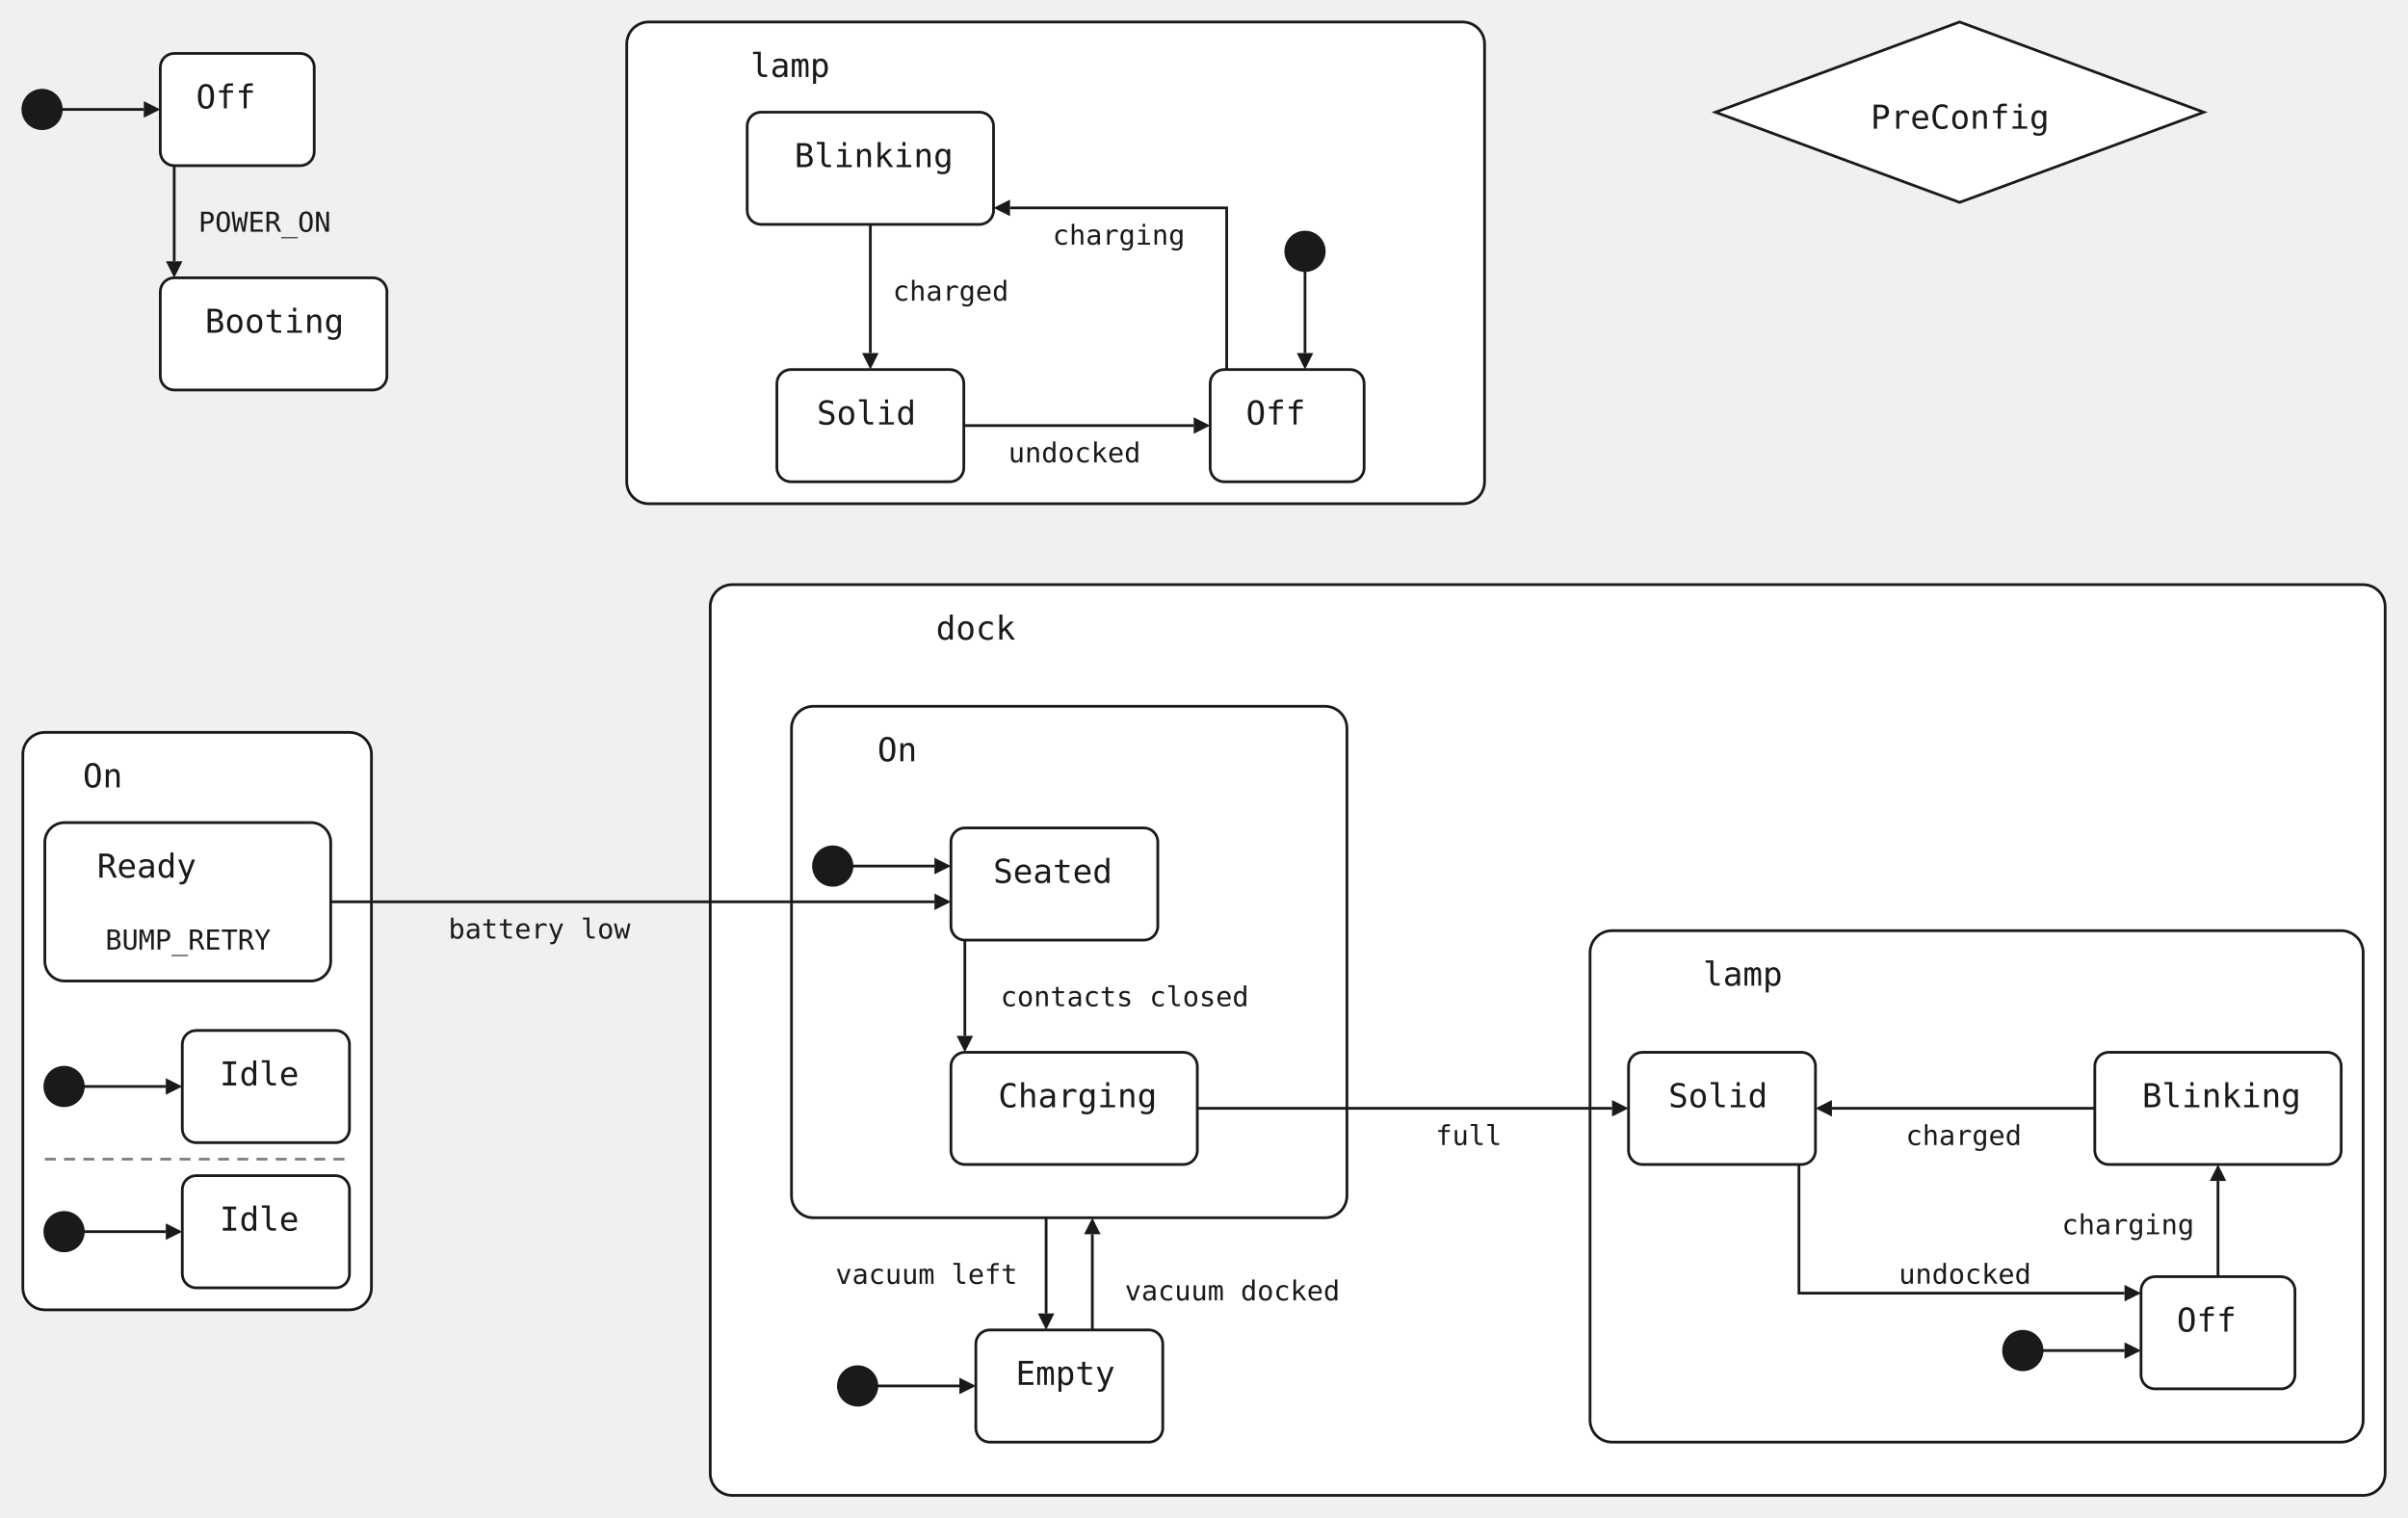
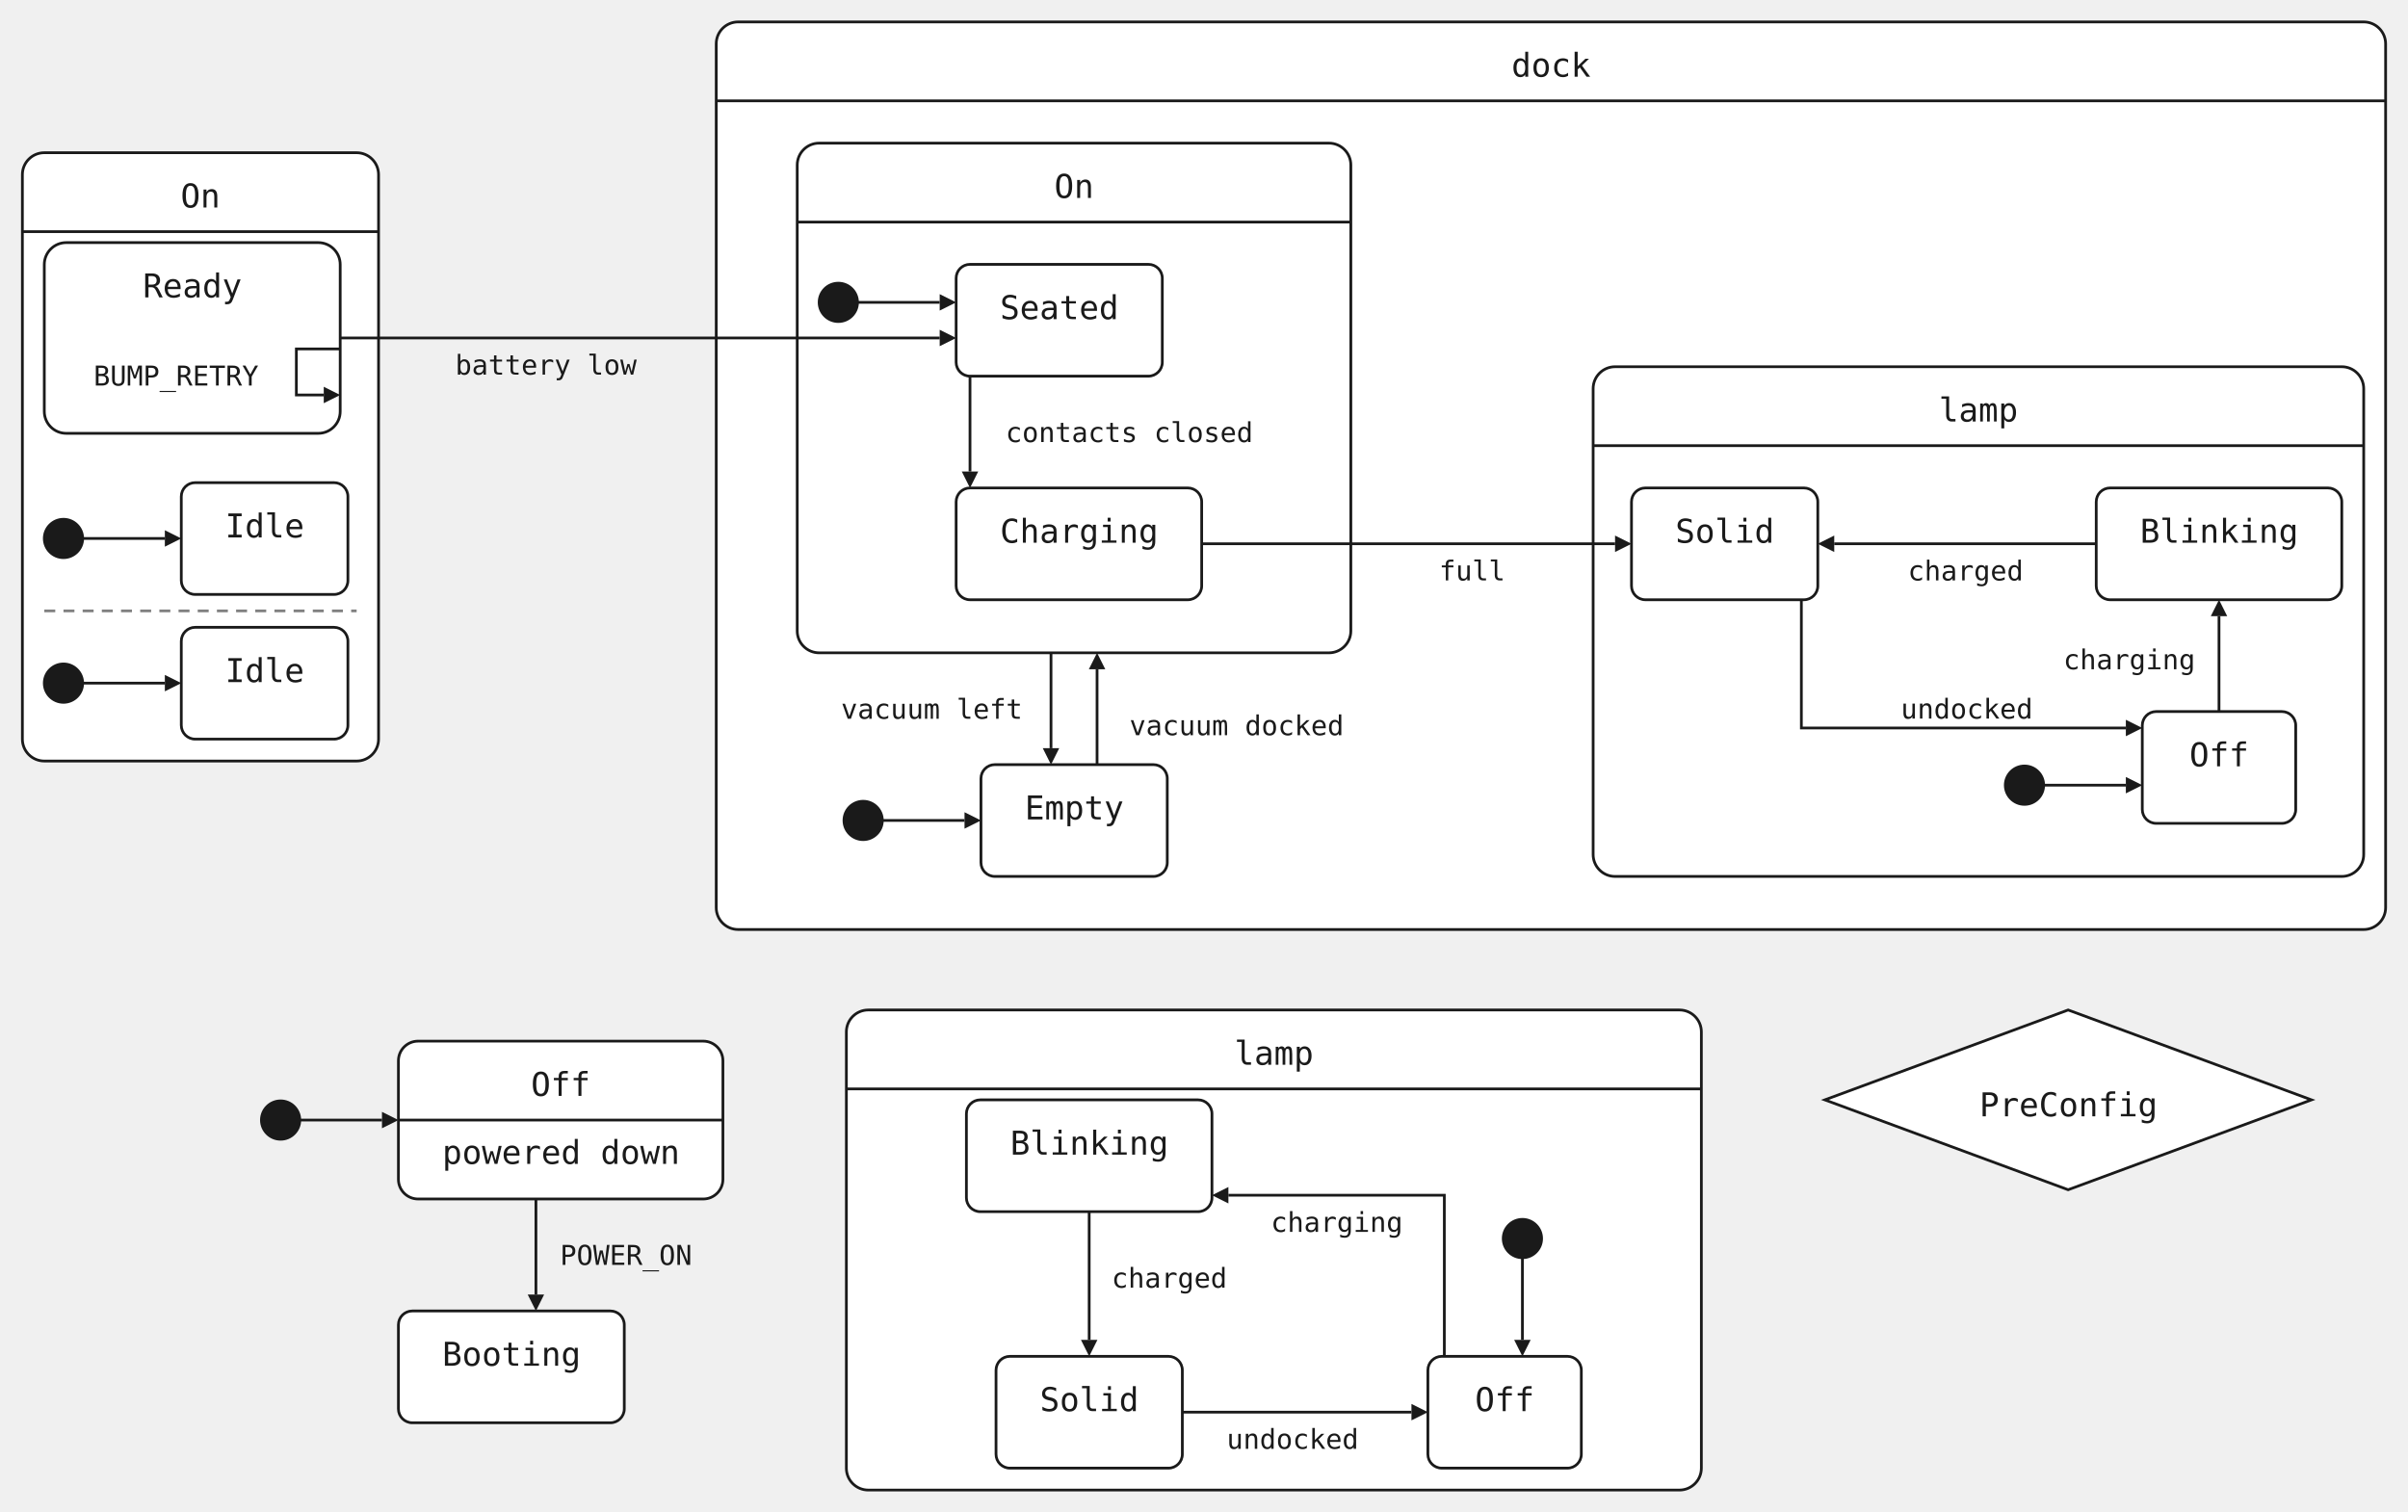
- <svg xmlns="http://www.w3.org/2000/svg" width="876" height="552" viewBox="-128 -128 14006 8832">
+ <svg xmlns="http://www.w3.org/2000/svg" width="879" height="552" viewBox="-128 55 14057 8831">
  <style>text { font-family: "JetBrains Mono", monospace; font-kerning: none; }</style>
-   <rect x="4001" y="3275" width="9749" height="5301" rx="128" fill="#ffffff" stroke="#1a1a1a" stroke-width="16" class="scav-state scav-id-0" />
-   <rect x="3515" y="0" width="4993" height="2804" rx="128" fill="#ffffff" stroke="#1a1a1a" stroke-width="16" class="scav-state scav-id-1" />
-   <rect x="800" y="183" width="896" height="653" rx="81" fill="#ffffff" stroke="#1a1a1a" stroke-width="16" class="scav-state scav-id-2" />
-   <rect x="800" y="1489" width="1319" height="653" rx="81" fill="#ffffff" stroke="#1a1a1a" stroke-width="16" class="scav-state scav-id-3" />
-   <rect x="0" y="4135" width="2029" height="3361" rx="128" fill="#ffffff" stroke="#1a1a1a" stroke-width="16" class="scav-state scav-id-5" />
-   <rect x="928" y="5870" width="973" height="653" rx="81" fill="#ffffff" stroke="#1a1a1a" stroke-width="16" class="scav-state scav-id-6" />
-   <rect x="128" y="4660" width="1664" height="922" rx="115" fill="#ffffff" stroke="#1a1a1a" stroke-width="16" class="scav-state scav-id-7" />
-   <rect x="928" y="6715" width="973" height="653" rx="81" fill="#ffffff" stroke="#1a1a1a" stroke-width="16" class="scav-state scav-id-8" />
-   <rect x="9122" y="5289" width="4500" height="2977" rx="128" fill="#ffffff" stroke="#1a1a1a" stroke-width="16" class="scav-state scav-id-9" />
-   <rect x="5547" y="7613" width="1088" height="653" rx="81" fill="#ffffff" stroke="#1a1a1a" stroke-width="16" class="scav-state scav-id-10" />
-   <rect x="4474" y="3983" width="3233" height="2977" rx="128" fill="#ffffff" stroke="#1a1a1a" stroke-width="16" class="scav-state scav-id-11" />
-   <rect x="5402" y="4691" width="1204" height="653" rx="81" fill="#ffffff" stroke="#1a1a1a" stroke-width="16" class="scav-state scav-id-12" />
-   <rect x="5402" y="5997" width="1434" height="653" rx="81" fill="#ffffff" stroke="#1a1a1a" stroke-width="16" class="scav-state scav-id-13" />
-   <rect x="6911" y="2023" width="896" height="653" rx="81" fill="#ffffff" stroke="#1a1a1a" stroke-width="16" class="scav-state scav-id-14" />
-   <rect x="4216" y="525" width="1434" height="653" rx="81" fill="#ffffff" stroke="#1a1a1a" stroke-width="16" class="scav-state scav-id-15" />
-   <rect x="4389" y="2023" width="1088" height="653" rx="81" fill="#ffffff" stroke="#1a1a1a" stroke-width="16" class="scav-state scav-id-16" />
-   <rect x="12329" y="7303" width="896" height="653" rx="81" fill="#ffffff" stroke="#1a1a1a" stroke-width="16" class="scav-state scav-id-17" />
-   <rect x="12060" y="5997" width="1434" height="653" rx="81" fill="#ffffff" stroke="#1a1a1a" stroke-width="16" class="scav-state scav-id-18" />
-   <rect x="9346" y="5997" width="1088" height="653" rx="81" fill="#ffffff" stroke="#1a1a1a" stroke-width="16" class="scav-state scav-id-19" />
-   <line x1="128" y1="6619" x2="1901" y2="6619" fill="none" stroke="#808080" stroke-width="16" stroke-dasharray="64,48" class="scav-sub scav-id-2" />
-   <polyline points="224,509 704,509" fill="none" stroke="#1a1a1a" stroke-width="16" class="scav-trans scav-id-0" />
-   <polyline points="881,836 881,1393" fill="none" stroke="#1a1a1a" stroke-width="16" class="scav-trans scav-id-1" />
-   <polyline points="352,6196 832,6196" fill="none" stroke="#1a1a1a" stroke-width="16" class="scav-trans scav-id-2" />
-   <polyline points="1792,5121 2029,5121 4001,5121 4474,5121 5306,5121" fill="none" stroke="#1a1a1a" stroke-width="16" class="scav-trans scav-id-4" />
-   <polyline points="352,7041 832,7041" fill="none" stroke="#1a1a1a" stroke-width="16" class="scav-trans scav-id-5" />
-   <polyline points="4826,4913 5306,4913" fill="none" stroke="#1a1a1a" stroke-width="16" class="scav-trans scav-id-6" />
-   <polyline points="5483,5344 5483,5901" fill="none" stroke="#1a1a1a" stroke-width="16" class="scav-trans scav-id-7" />
-   <polyline points="6836,6323 7707,6323 9122,6323 9250,6323" fill="none" stroke="#1a1a1a" stroke-width="16" class="scav-trans scav-id-8" />
-   <polyline points="4971,7939 5451,7939" fill="none" stroke="#1a1a1a" stroke-width="16" class="scav-trans scav-id-9" />
-   <polyline points="6225,7613 6225,7056" fill="none" stroke="#1a1a1a" stroke-width="16" class="scav-trans scav-id-10" />
-   <polyline points="5956,6960 5956,7517" fill="none" stroke="#1a1a1a" stroke-width="16" class="scav-trans scav-id-11" />
-   <polyline points="7463,1447 7463,1927" fill="none" stroke="#1a1a1a" stroke-width="16" class="scav-trans scav-id-12" />
-   <polyline points="7007,2023 7007,1082 5746,1082" fill="none" stroke="#1a1a1a" stroke-width="16" class="scav-trans scav-id-13" />
-   <polyline points="4933,1178 4933,1927" fill="none" stroke="#1a1a1a" stroke-width="16" class="scav-trans scav-id-14" />
-   <polyline points="5477,2349 6815,2349" fill="none" stroke="#1a1a1a" stroke-width="16" class="scav-trans scav-id-15" />
-   <polyline points="11753,7733 12233,7733" fill="none" stroke="#1a1a1a" stroke-width="16" class="scav-trans scav-id-16" />
-   <polyline points="12777,7303 12777,6746" fill="none" stroke="#1a1a1a" stroke-width="16" class="scav-trans scav-id-17" />
-   <polyline points="12060,6323 10530,6323" fill="none" stroke="#1a1a1a" stroke-width="16" class="scav-trans scav-id-18" />
-   <polyline points="10338,6650 10338,7399 12233,7399" fill="none" stroke="#1a1a1a" stroke-width="16" class="scav-trans scav-id-19" />
-   <polygon points="800,509 704,557 704,461" fill="#1a1a1a" stroke="none" class="scav-trans scav-id-0" />
-   <polygon points="881,1489 833,1393 929,1393" fill="#1a1a1a" stroke="none" class="scav-trans scav-id-1" />
-   <polygon points="928,6196 832,6244 832,6148" fill="#1a1a1a" stroke="none" class="scav-trans scav-id-2" />
-   <polygon points="5402,5121 5306,5169 5306,5073" fill="#1a1a1a" stroke="none" class="scav-trans scav-id-4" />
-   <polygon points="928,7041 832,7089 832,6993" fill="#1a1a1a" stroke="none" class="scav-trans scav-id-5" />
-   <polygon points="5402,4913 5306,4961 5306,4865" fill="#1a1a1a" stroke="none" class="scav-trans scav-id-6" />
-   <polygon points="5483,5997 5435,5901 5531,5901" fill="#1a1a1a" stroke="none" class="scav-trans scav-id-7" />
-   <polygon points="9346,6323 9250,6371 9250,6275" fill="#1a1a1a" stroke="none" class="scav-trans scav-id-8" />
-   <polygon points="5547,7939 5451,7987 5451,7891" fill="#1a1a1a" stroke="none" class="scav-trans scav-id-9" />
-   <polygon points="6225,6960 6273,7056 6177,7056" fill="#1a1a1a" stroke="none" class="scav-trans scav-id-10" />
-   <polygon points="5956,7613 5908,7517 6004,7517" fill="#1a1a1a" stroke="none" class="scav-trans scav-id-11" />
-   <polygon points="7463,2023 7415,1927 7511,1927" fill="#1a1a1a" stroke="none" class="scav-trans scav-id-12" />
-   <polygon points="5650,1082 5746,1034 5746,1130" fill="#1a1a1a" stroke="none" class="scav-trans scav-id-13" />
-   <polygon points="4933,2023 4885,1927 4981,1927" fill="#1a1a1a" stroke="none" class="scav-trans scav-id-14" />
-   <polygon points="6911,2349 6815,2397 6815,2301" fill="#1a1a1a" stroke="none" class="scav-trans scav-id-15" />
-   <polygon points="12329,7733 12233,7781 12233,7685" fill="#1a1a1a" stroke="none" class="scav-trans scav-id-16" />
-   <polygon points="12777,6650 12825,6746 12729,6746" fill="#1a1a1a" stroke="none" class="scav-trans scav-id-17" />
-   <polygon points="10434,6323 10530,6275 10530,6371" fill="#1a1a1a" stroke="none" class="scav-trans scav-id-18" />
-   <polygon points="12329,7399 12233,7447 12233,7351" fill="#1a1a1a" stroke="none" class="scav-trans scav-id-19" />
-   <polygon points="11273,0 12694,525 11273,1050 9852,525" fill="#ffffff" stroke="#1a1a1a" stroke-width="16" class="scav-state scav-id-4" />
-   <text x="1022" y="1221" font-size="160" textLength="768" lengthAdjust="spacing" fill="#1a1a1a" class="scav-trans scav-id-1">POWER_ON</text>
-   <text x="480" y="5399" font-size="160" textLength="960" lengthAdjust="spacing" fill="#1a1a1a" class="scav-trans scav-id-3">BUMP_RETRY</text>
-   <text x="2477" y="5335" font-size="160" textLength="1056" lengthAdjust="spacing" fill="#1a1a1a" class="scav-trans scav-id-4">battery low</text>
-   <text x="5691" y="5729" font-size="160" textLength="1440" lengthAdjust="spacing" fill="#1a1a1a" class="scav-trans scav-id-7">contacts closed</text>
-   <text x="8223" y="6537" font-size="160" textLength="384" lengthAdjust="spacing" fill="#1a1a1a" class="scav-trans scav-id-8">full</text>
-   <text x="6414" y="7441" font-size="160" textLength="1248" lengthAdjust="spacing" fill="#1a1a1a" class="scav-trans scav-id-10">vacuum docked</text>
-   <text x="4730" y="7345" font-size="160" textLength="1056" lengthAdjust="spacing" fill="#1a1a1a" class="scav-trans scav-id-11">vacuum left</text>
-   <text x="5994" y="1296" font-size="160" textLength="768" lengthAdjust="spacing" fill="#1a1a1a" class="scav-trans scav-id-13">charging</text>
-   <text x="5064" y="1622" font-size="160" textLength="672" lengthAdjust="spacing" fill="#1a1a1a" class="scav-trans scav-id-14">charged</text>
-   <text x="5736" y="2563" font-size="160" textLength="768" lengthAdjust="spacing" fill="#1a1a1a" class="scav-trans scav-id-15">undocked</text>
-   <text x="11868" y="7056" font-size="160" textLength="768" lengthAdjust="spacing" fill="#1a1a1a" class="scav-trans scav-id-17">charging</text>
-   <text x="10960" y="6537" font-size="160" textLength="672" lengthAdjust="spacing" fill="#1a1a1a" class="scav-trans scav-id-18">charged</text>
-   <text x="10919" y="7344" font-size="160" textLength="768" lengthAdjust="spacing" fill="#1a1a1a" class="scav-trans scav-id-19">undocked</text>
-   <text x="5315" y="3595" font-size="192" textLength="461" lengthAdjust="spacing" fill="#1a1a1a" class="scav-state scav-id-0">dock</text>
-   <text x="4235" y="320" font-size="192" textLength="461" lengthAdjust="spacing" fill="#1a1a1a" class="scav-state scav-id-1">lamp</text>
-   <text x="1008" y="503" font-size="192" textLength="346" lengthAdjust="spacing" fill="#1a1a1a" class="scav-state scav-id-2">Off</text>
-   <text x="1060" y="1809" font-size="192" textLength="807" lengthAdjust="spacing" fill="#1a1a1a" class="scav-state scav-id-3">Booting</text>
-   <text x="10755" y="621" font-size="192" textLength="1037" lengthAdjust="spacing" fill="#1a1a1a" class="scav-state scav-id-4">PreConfig</text>
-   <text x="349" y="4455" font-size="192" textLength="231" lengthAdjust="spacing" fill="#1a1a1a" class="scav-state scav-id-5">On</text>
-   <text x="1145" y="6190" font-size="192" textLength="461" lengthAdjust="spacing" fill="#1a1a1a" class="scav-state scav-id-6">Idle</text>
-   <text x="432" y="4980" font-size="192" textLength="576" lengthAdjust="spacing" fill="#1a1a1a" class="scav-state scav-id-7">Ready</text>
-   <text x="1145" y="7035" font-size="192" textLength="461" lengthAdjust="spacing" fill="#1a1a1a" class="scav-state scav-id-8">Idle</text>
-   <text x="9780" y="5609" font-size="192" textLength="461" lengthAdjust="spacing" fill="#1a1a1a" class="scav-state scav-id-9">lamp</text>
-   <text x="5779" y="7933" font-size="192" textLength="576" lengthAdjust="spacing" fill="#1a1a1a" class="scav-state scav-id-10">Empty</text>
-   <text x="4974" y="4303" font-size="192" textLength="231" lengthAdjust="spacing" fill="#1a1a1a" class="scav-state scav-id-11">On</text>
-   <text x="5648" y="5011" font-size="192" textLength="692" lengthAdjust="spacing" fill="#1a1a1a" class="scav-state scav-id-12">Seated</text>
-   <text x="5677" y="6317" font-size="192" textLength="922" lengthAdjust="spacing" fill="#1a1a1a" class="scav-state scav-id-13">Charging</text>
-   <text x="7119" y="2343" font-size="192" textLength="346" lengthAdjust="spacing" fill="#1a1a1a" class="scav-state scav-id-14">Off</text>
-   <text x="4491" y="845" font-size="192" textLength="922" lengthAdjust="spacing" fill="#1a1a1a" class="scav-state scav-id-15">Blinking</text>
-   <text x="4621" y="2343" font-size="192" textLength="576" lengthAdjust="spacing" fill="#1a1a1a" class="scav-state scav-id-16">Solid</text>
-   <text x="12537" y="7623" font-size="192" textLength="346" lengthAdjust="spacing" fill="#1a1a1a" class="scav-state scav-id-17">Off</text>
-   <text x="12335" y="6317" font-size="192" textLength="922" lengthAdjust="spacing" fill="#1a1a1a" class="scav-state scav-id-18">Blinking</text>
-   <text x="9578" y="6317" font-size="192" textLength="576" lengthAdjust="spacing" fill="#1a1a1a" class="scav-state scav-id-19">Solid</text>
-   <circle cx="112" cy="509" r="112" fill="#1a1a1a" stroke="#1a1a1a" stroke-width="16" class="scav-state scav-id-20" />
-   <circle cx="240" cy="6196" r="112" fill="#1a1a1a" stroke="#1a1a1a" stroke-width="16" class="scav-state scav-id-21" />
-   <circle cx="240" cy="7041" r="112" fill="#1a1a1a" stroke="#1a1a1a" stroke-width="16" class="scav-state scav-id-22" />
-   <circle cx="4714" cy="4913" r="112" fill="#1a1a1a" stroke="#1a1a1a" stroke-width="16" class="scav-state scav-id-23" />
-   <circle cx="4859" cy="7939" r="112" fill="#1a1a1a" stroke="#1a1a1a" stroke-width="16" class="scav-state scav-id-24" />
-   <circle cx="7463" cy="1335" r="112" fill="#1a1a1a" stroke="#1a1a1a" stroke-width="16" class="scav-state scav-id-25" />
-   <circle cx="11641" cy="7733" r="112" fill="#1a1a1a" stroke="#1a1a1a" stroke-width="16" class="scav-state scav-id-26" />
+   <rect x="4052" y="183" width="9749" height="5301" rx="128" fill="#ffffff" stroke="#1a1a1a" stroke-width="16" class="scav-state scav-id-0" />
+   <rect x="4812" y="5954" width="4993" height="2804" rx="128" fill="#ffffff" stroke="#1a1a1a" stroke-width="16" class="scav-state scav-id-1" />
+   <rect x="2196" y="6136" width="1895" height="922" rx="115" fill="#ffffff" stroke="#1a1a1a" stroke-width="16" class="scav-state scav-id-2" />
+   <rect x="2196" y="7712" width="1319" height="653" rx="81" fill="#ffffff" stroke="#1a1a1a" stroke-width="16" class="scav-state scav-id-3" />
+   <rect x="0" y="947" width="2080" height="3553" rx="128" fill="#ffffff" stroke="#1a1a1a" stroke-width="16" class="scav-state scav-id-5" />
+   <rect x="928" y="2874" width="973" height="653" rx="81" fill="#ffffff" stroke="#1a1a1a" stroke-width="16" class="scav-state scav-id-6" />
+   <rect x="128" y="1472" width="1728" height="1114" rx="128" fill="#ffffff" stroke="#1a1a1a" stroke-width="16" class="scav-state scav-id-7" />
+   <rect x="928" y="3719" width="973" height="653" rx="81" fill="#ffffff" stroke="#1a1a1a" stroke-width="16" class="scav-state scav-id-8" />
+   <rect x="9173" y="2197" width="4500" height="2977" rx="128" fill="#ffffff" stroke="#1a1a1a" stroke-width="16" class="scav-state scav-id-9" />
+   <rect x="5598" y="4521" width="1088" height="653" rx="81" fill="#ffffff" stroke="#1a1a1a" stroke-width="16" class="scav-state scav-id-10" />
+   <rect x="4525" y="891" width="3233" height="2977" rx="128" fill="#ffffff" stroke="#1a1a1a" stroke-width="16" class="scav-state scav-id-11" />
+   <rect x="5453" y="1599" width="1204" height="653" rx="81" fill="#ffffff" stroke="#1a1a1a" stroke-width="16" class="scav-state scav-id-12" />
+   <rect x="5453" y="2905" width="1434" height="653" rx="81" fill="#ffffff" stroke="#1a1a1a" stroke-width="16" class="scav-state scav-id-13" />
+   <rect x="8208" y="7977" width="896" height="653" rx="81" fill="#ffffff" stroke="#1a1a1a" stroke-width="16" class="scav-state scav-id-14" />
+   <rect x="5513" y="6479" width="1434" height="653" rx="81" fill="#ffffff" stroke="#1a1a1a" stroke-width="16" class="scav-state scav-id-15" />
+   <rect x="5686" y="7977" width="1088" height="653" rx="81" fill="#ffffff" stroke="#1a1a1a" stroke-width="16" class="scav-state scav-id-16" />
+   <rect x="12380" y="4211" width="896" height="653" rx="81" fill="#ffffff" stroke="#1a1a1a" stroke-width="16" class="scav-state scav-id-17" />
+   <rect x="12111" y="2905" width="1434" height="653" rx="81" fill="#ffffff" stroke="#1a1a1a" stroke-width="16" class="scav-state scav-id-18" />
+   <rect x="9397" y="2905" width="1088" height="653" rx="81" fill="#ffffff" stroke="#1a1a1a" stroke-width="16" class="scav-state scav-id-19" />
+   <line x1="4052" y1="644" x2="13801" y2="644" fill="none" stroke="#1a1a1a" stroke-width="16" class="scav-state scav-id-0" />
+   <line x1="4812" y1="6415" x2="9805" y2="6415" fill="none" stroke="#1a1a1a" stroke-width="16" class="scav-state scav-id-1" />
+   <line x1="2196" y1="6597" x2="4091" y2="6597" fill="none" stroke="#1a1a1a" stroke-width="16" class="scav-state scav-id-2" />
+   <line x1="0" y1="1408" x2="2080" y2="1408" fill="none" stroke="#1a1a1a" stroke-width="16" class="scav-state scav-id-5" />
+   <line x1="9173" y1="2658" x2="13673" y2="2658" fill="none" stroke="#1a1a1a" stroke-width="16" class="scav-state scav-id-9" />
+   <line x1="4525" y1="1352" x2="7758" y2="1352" fill="none" stroke="#1a1a1a" stroke-width="16" class="scav-state scav-id-11" />
+   <line x1="128" y1="3623" x2="1952" y2="3623" fill="none" stroke="#808080" stroke-width="16" stroke-dasharray="64,48" class="scav-sub scav-id-2" />
+   <polyline points="1620,6597 2100,6597" fill="none" stroke="#1a1a1a" stroke-width="16" class="scav-trans scav-id-0" />
+   <polyline points="2999,7058 2999,7616" fill="none" stroke="#1a1a1a" stroke-width="16" class="scav-trans scav-id-1" />
+   <polyline points="352,3200 832,3200" fill="none" stroke="#1a1a1a" stroke-width="16" class="scav-trans scav-id-2" />
+   <polyline points="1856,2093 1600,2093 1600,2362 1760,2362" fill="none" stroke="#1a1a1a" stroke-width="16" class="scav-trans scav-id-3" />
+   <polyline points="1856,2029 2080,2029 4052,2029 4525,2029 5357,2029" fill="none" stroke="#1a1a1a" stroke-width="16" class="scav-trans scav-id-4" />
+   <polyline points="352,4045 832,4045" fill="none" stroke="#1a1a1a" stroke-width="16" class="scav-trans scav-id-5" />
+   <polyline points="4877,1821 5357,1821" fill="none" stroke="#1a1a1a" stroke-width="16" class="scav-trans scav-id-6" />
+   <polyline points="5534,2252 5534,2809" fill="none" stroke="#1a1a1a" stroke-width="16" class="scav-trans scav-id-7" />
+   <polyline points="6887,3231 7758,3231 9173,3231 9301,3231" fill="none" stroke="#1a1a1a" stroke-width="16" class="scav-trans scav-id-8" />
+   <polyline points="5022,4847 5502,4847" fill="none" stroke="#1a1a1a" stroke-width="16" class="scav-trans scav-id-9" />
+   <polyline points="6276,4521 6276,3964" fill="none" stroke="#1a1a1a" stroke-width="16" class="scav-trans scav-id-10" />
+   <polyline points="6007,3868 6007,4425" fill="none" stroke="#1a1a1a" stroke-width="16" class="scav-trans scav-id-11" />
+   <polyline points="8760,7401 8760,7881" fill="none" stroke="#1a1a1a" stroke-width="16" class="scav-trans scav-id-12" />
+   <polyline points="8304,7977 8304,7036 7043,7036" fill="none" stroke="#1a1a1a" stroke-width="16" class="scav-trans scav-id-13" />
+   <polyline points="6230,7132 6230,7881" fill="none" stroke="#1a1a1a" stroke-width="16" class="scav-trans scav-id-14" />
+   <polyline points="6774,8303 8112,8303" fill="none" stroke="#1a1a1a" stroke-width="16" class="scav-trans scav-id-15" />
+   <polyline points="11804,4641 12284,4641" fill="none" stroke="#1a1a1a" stroke-width="16" class="scav-trans scav-id-16" />
+   <polyline points="12828,4211 12828,3654" fill="none" stroke="#1a1a1a" stroke-width="16" class="scav-trans scav-id-17" />
+   <polyline points="12111,3231 10581,3231" fill="none" stroke="#1a1a1a" stroke-width="16" class="scav-trans scav-id-18" />
+   <polyline points="10389,3558 10389,4307 12284,4307" fill="none" stroke="#1a1a1a" stroke-width="16" class="scav-trans scav-id-19" />
+   <polygon points="2196,6597 2100,6645 2100,6549" fill="#1a1a1a" stroke="none" class="scav-trans scav-id-0" />
+   <polygon points="2999,7712 2951,7616 3047,7616" fill="#1a1a1a" stroke="none" class="scav-trans scav-id-1" />
+   <polygon points="928,3200 832,3248 832,3152" fill="#1a1a1a" stroke="none" class="scav-trans scav-id-2" />
+   <polygon points="1856,2362 1760,2410 1760,2314" fill="#1a1a1a" stroke="none" class="scav-trans scav-id-3" />
+   <polygon points="5453,2029 5357,2077 5357,1981" fill="#1a1a1a" stroke="none" class="scav-trans scav-id-4" />
+   <polygon points="928,4045 832,4093 832,3997" fill="#1a1a1a" stroke="none" class="scav-trans scav-id-5" />
+   <polygon points="5453,1821 5357,1869 5357,1773" fill="#1a1a1a" stroke="none" class="scav-trans scav-id-6" />
+   <polygon points="5534,2905 5486,2809 5582,2809" fill="#1a1a1a" stroke="none" class="scav-trans scav-id-7" />
+   <polygon points="9397,3231 9301,3279 9301,3183" fill="#1a1a1a" stroke="none" class="scav-trans scav-id-8" />
+   <polygon points="5598,4847 5502,4895 5502,4799" fill="#1a1a1a" stroke="none" class="scav-trans scav-id-9" />
+   <polygon points="6276,3868 6324,3964 6228,3964" fill="#1a1a1a" stroke="none" class="scav-trans scav-id-10" />
+   <polygon points="6007,4521 5959,4425 6055,4425" fill="#1a1a1a" stroke="none" class="scav-trans scav-id-11" />
+   <polygon points="8760,7977 8712,7881 8808,7881" fill="#1a1a1a" stroke="none" class="scav-trans scav-id-12" />
+   <polygon points="6947,7036 7043,6988 7043,7084" fill="#1a1a1a" stroke="none" class="scav-trans scav-id-13" />
+   <polygon points="6230,7977 6182,7881 6278,7881" fill="#1a1a1a" stroke="none" class="scav-trans scav-id-14" />
+   <polygon points="8208,8303 8112,8351 8112,8255" fill="#1a1a1a" stroke="none" class="scav-trans scav-id-15" />
+   <polygon points="12380,4641 12284,4689 12284,4593" fill="#1a1a1a" stroke="none" class="scav-trans scav-id-16" />
+   <polygon points="12828,3558 12876,3654 12780,3654" fill="#1a1a1a" stroke="none" class="scav-trans scav-id-17" />
+   <polygon points="10485,3231 10581,3183 10581,3279" fill="#1a1a1a" stroke="none" class="scav-trans scav-id-18" />
+   <polygon points="12380,4307 12284,4355 12284,4259" fill="#1a1a1a" stroke="none" class="scav-trans scav-id-19" />
+   <polygon points="11947,5954 13368,6479 11947,7004 10526,6479" fill="#ffffff" stroke="#1a1a1a" stroke-width="16" class="scav-state scav-id-4" />
+   <text x="3140" y="7443" font-size="160" textLength="768" lengthAdjust="spacing" fill="#1a1a1a" class="scav-trans scav-id-1">POWER_ON</text>
+   <text x="416" y="2307" font-size="160" textLength="960" lengthAdjust="spacing" fill="#1a1a1a" class="scav-trans scav-id-3">BUMP_RETRY</text>
+   <text x="2528" y="2243" font-size="160" textLength="1056" lengthAdjust="spacing" fill="#1a1a1a" class="scav-trans scav-id-4">battery low</text>
+   <text x="5742" y="2637" font-size="160" textLength="1440" lengthAdjust="spacing" fill="#1a1a1a" class="scav-trans scav-id-7">contacts closed</text>
+   <text x="8274" y="3445" font-size="160" textLength="384" lengthAdjust="spacing" fill="#1a1a1a" class="scav-trans scav-id-8">full</text>
+   <text x="6465" y="4349" font-size="160" textLength="1248" lengthAdjust="spacing" fill="#1a1a1a" class="scav-trans scav-id-10">vacuum docked</text>
+   <text x="4781" y="4253" font-size="160" textLength="1056" lengthAdjust="spacing" fill="#1a1a1a" class="scav-trans scav-id-11">vacuum left</text>
+   <text x="7291" y="7250" font-size="160" textLength="768" lengthAdjust="spacing" fill="#1a1a1a" class="scav-trans scav-id-13">charging</text>
+   <text x="6361" y="7576" font-size="160" textLength="672" lengthAdjust="spacing" fill="#1a1a1a" class="scav-trans scav-id-14">charged</text>
+   <text x="7033" y="8517" font-size="160" textLength="768" lengthAdjust="spacing" fill="#1a1a1a" class="scav-trans scav-id-15">undocked</text>
+   <text x="11919" y="3964" font-size="160" textLength="768" lengthAdjust="spacing" fill="#1a1a1a" class="scav-trans scav-id-17">charging</text>
+   <text x="11011" y="3445" font-size="160" textLength="672" lengthAdjust="spacing" fill="#1a1a1a" class="scav-trans scav-id-18">charged</text>
+   <text x="10970" y="4252" font-size="160" textLength="768" lengthAdjust="spacing" fill="#1a1a1a" class="scav-trans scav-id-19">undocked</text>
+   <text x="8696" y="503" font-size="192" textLength="461" lengthAdjust="spacing" fill="#1a1a1a" class="scav-state scav-id-0">dock</text>
+   <text x="7078" y="6274" font-size="192" textLength="461" lengthAdjust="spacing" fill="#1a1a1a" class="scav-state scav-id-1">lamp</text>
+   <text x="2452" y="6853" font-size="192" textLength="1383" lengthAdjust="spacing" fill="#1a1a1a" class="scav-state scav-id-2">powered down</text>
+   <text x="2970" y="6456" font-size="192" textLength="346" lengthAdjust="spacing" fill="#1a1a1a" class="scav-state scav-id-2">Off</text>
+   <text x="2452" y="8032" font-size="192" textLength="807" lengthAdjust="spacing" fill="#1a1a1a" class="scav-state scav-id-3">Booting</text>
+   <text x="11429" y="6575" font-size="192" textLength="1037" lengthAdjust="spacing" fill="#1a1a1a" class="scav-state scav-id-4">PreConfig</text>
+   <text x="924" y="1267" font-size="192" textLength="231" lengthAdjust="spacing" fill="#1a1a1a" class="scav-state scav-id-5">On</text>
+   <text x="1184" y="3194" font-size="192" textLength="461" lengthAdjust="spacing" fill="#1a1a1a" class="scav-state scav-id-6">Idle</text>
+   <text x="704" y="1792" font-size="192" textLength="576" lengthAdjust="spacing" fill="#1a1a1a" class="scav-state scav-id-7">Ready</text>
+   <text x="1184" y="4039" font-size="192" textLength="461" lengthAdjust="spacing" fill="#1a1a1a" class="scav-state scav-id-8">Idle</text>
+   <text x="11192" y="2517" font-size="192" textLength="461" lengthAdjust="spacing" fill="#1a1a1a" class="scav-state scav-id-9">lamp</text>
+   <text x="5854" y="4841" font-size="192" textLength="576" lengthAdjust="spacing" fill="#1a1a1a" class="scav-state scav-id-10">Empty</text>
+   <text x="6026" y="1211" font-size="192" textLength="231" lengthAdjust="spacing" fill="#1a1a1a" class="scav-state scav-id-11">On</text>
+   <text x="5709" y="1919" font-size="192" textLength="692" lengthAdjust="spacing" fill="#1a1a1a" class="scav-state scav-id-12">Seated</text>
+   <text x="5709" y="3225" font-size="192" textLength="922" lengthAdjust="spacing" fill="#1a1a1a" class="scav-state scav-id-13">Charging</text>
+   <text x="8483" y="8297" font-size="192" textLength="346" lengthAdjust="spacing" fill="#1a1a1a" class="scav-state scav-id-14">Off</text>
+   <text x="5769" y="6799" font-size="192" textLength="922" lengthAdjust="spacing" fill="#1a1a1a" class="scav-state scav-id-15">Blinking</text>
+   <text x="5942" y="8297" font-size="192" textLength="576" lengthAdjust="spacing" fill="#1a1a1a" class="scav-state scav-id-16">Solid</text>
+   <text x="12655" y="4531" font-size="192" textLength="346" lengthAdjust="spacing" fill="#1a1a1a" class="scav-state scav-id-17">Off</text>
+   <text x="12367" y="3225" font-size="192" textLength="922" lengthAdjust="spacing" fill="#1a1a1a" class="scav-state scav-id-18">Blinking</text>
+   <text x="9653" y="3225" font-size="192" textLength="576" lengthAdjust="spacing" fill="#1a1a1a" class="scav-state scav-id-19">Solid</text>
+   <circle cx="1508" cy="6597" r="112" fill="#1a1a1a" stroke="#1a1a1a" stroke-width="16" class="scav-state scav-id-20" />
+   <circle cx="240" cy="3200" r="112" fill="#1a1a1a" stroke="#1a1a1a" stroke-width="16" class="scav-state scav-id-21" />
+   <circle cx="240" cy="4045" r="112" fill="#1a1a1a" stroke="#1a1a1a" stroke-width="16" class="scav-state scav-id-22" />
+   <circle cx="4765" cy="1821" r="112" fill="#1a1a1a" stroke="#1a1a1a" stroke-width="16" class="scav-state scav-id-23" />
+   <circle cx="4910" cy="4847" r="112" fill="#1a1a1a" stroke="#1a1a1a" stroke-width="16" class="scav-state scav-id-24" />
+   <circle cx="8760" cy="7289" r="112" fill="#1a1a1a" stroke="#1a1a1a" stroke-width="16" class="scav-state scav-id-25" />
+   <circle cx="11692" cy="4641" r="112" fill="#1a1a1a" stroke="#1a1a1a" stroke-width="16" class="scav-state scav-id-26" />
</svg>
